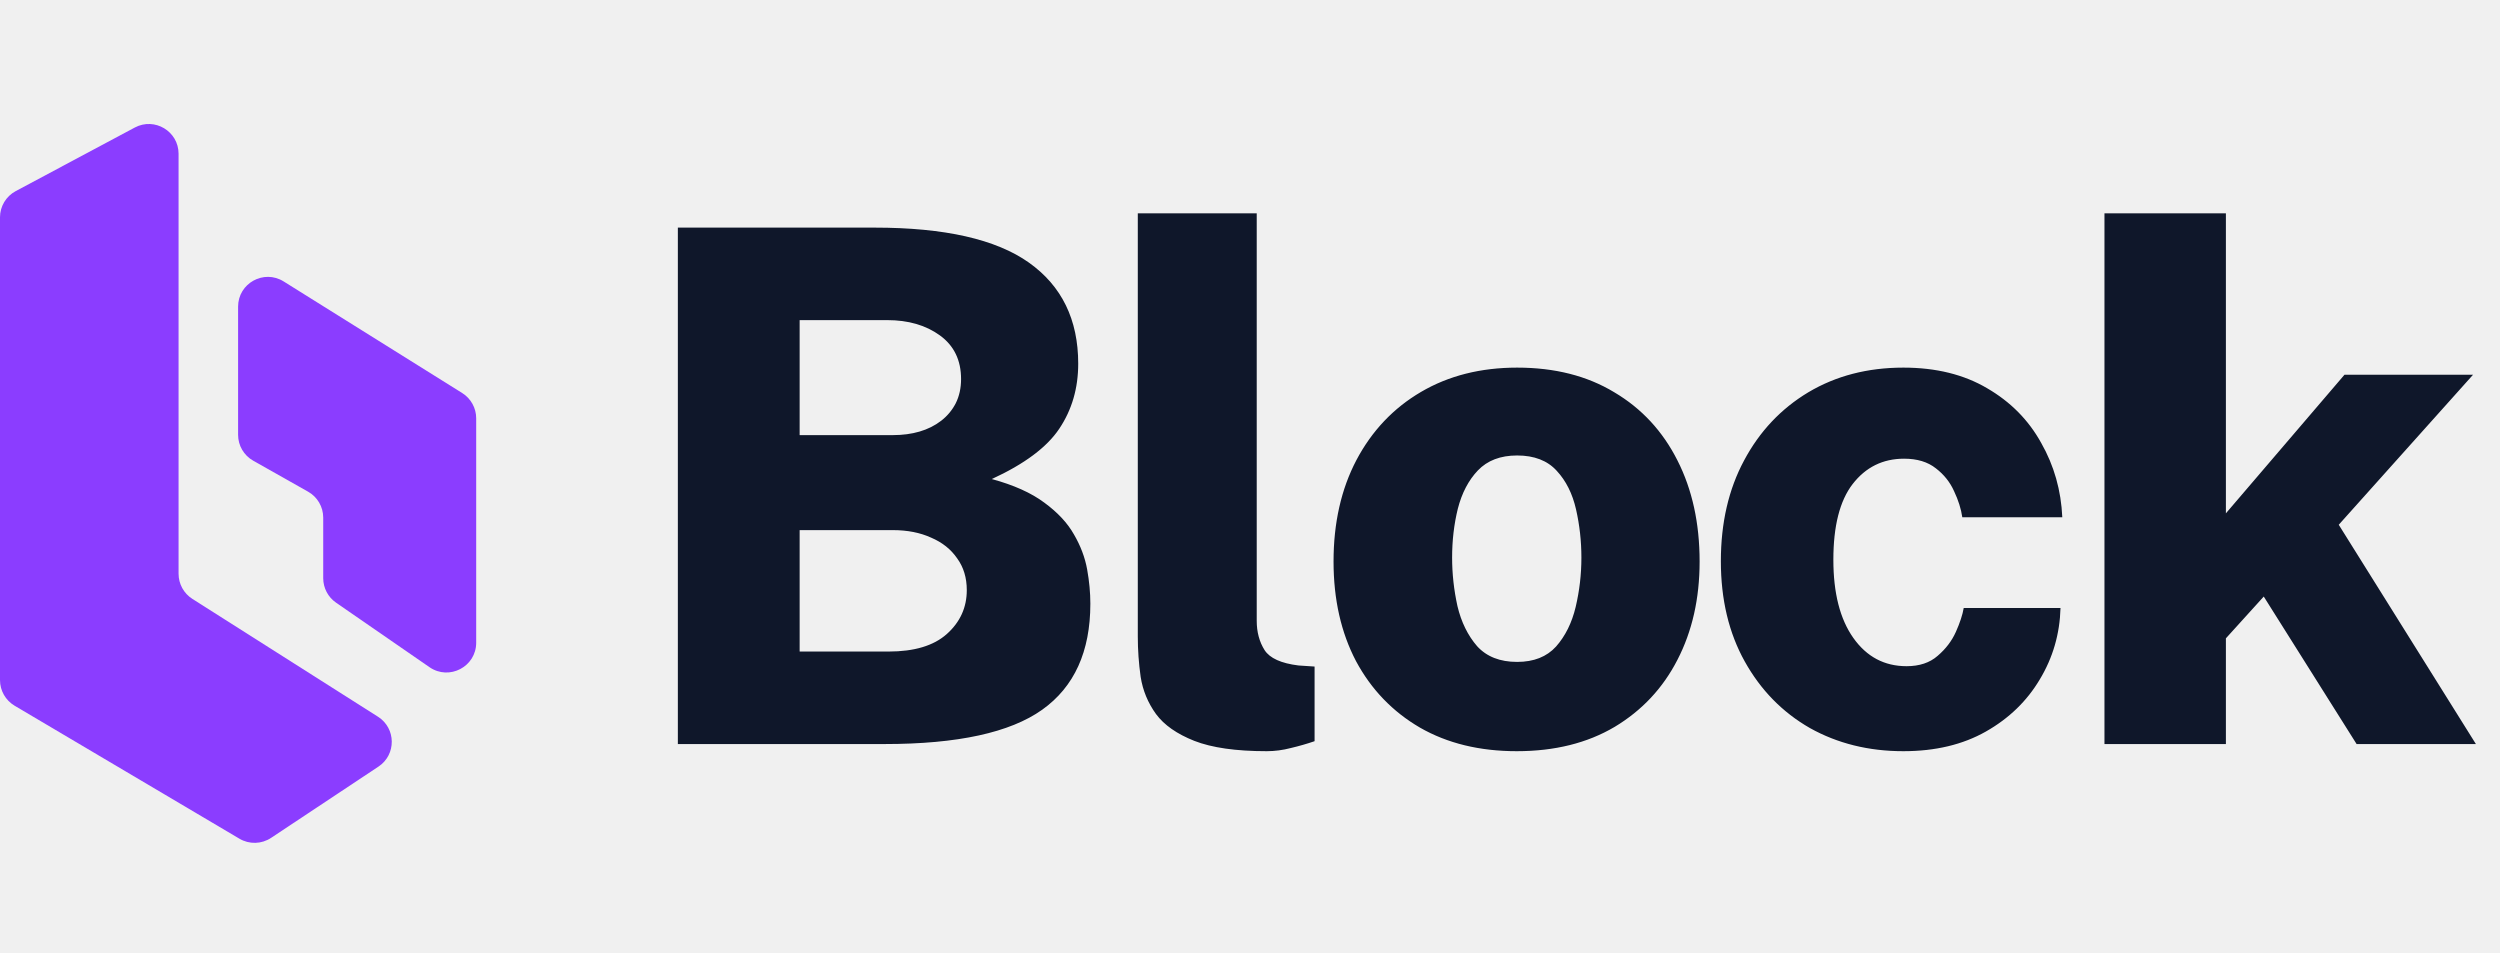
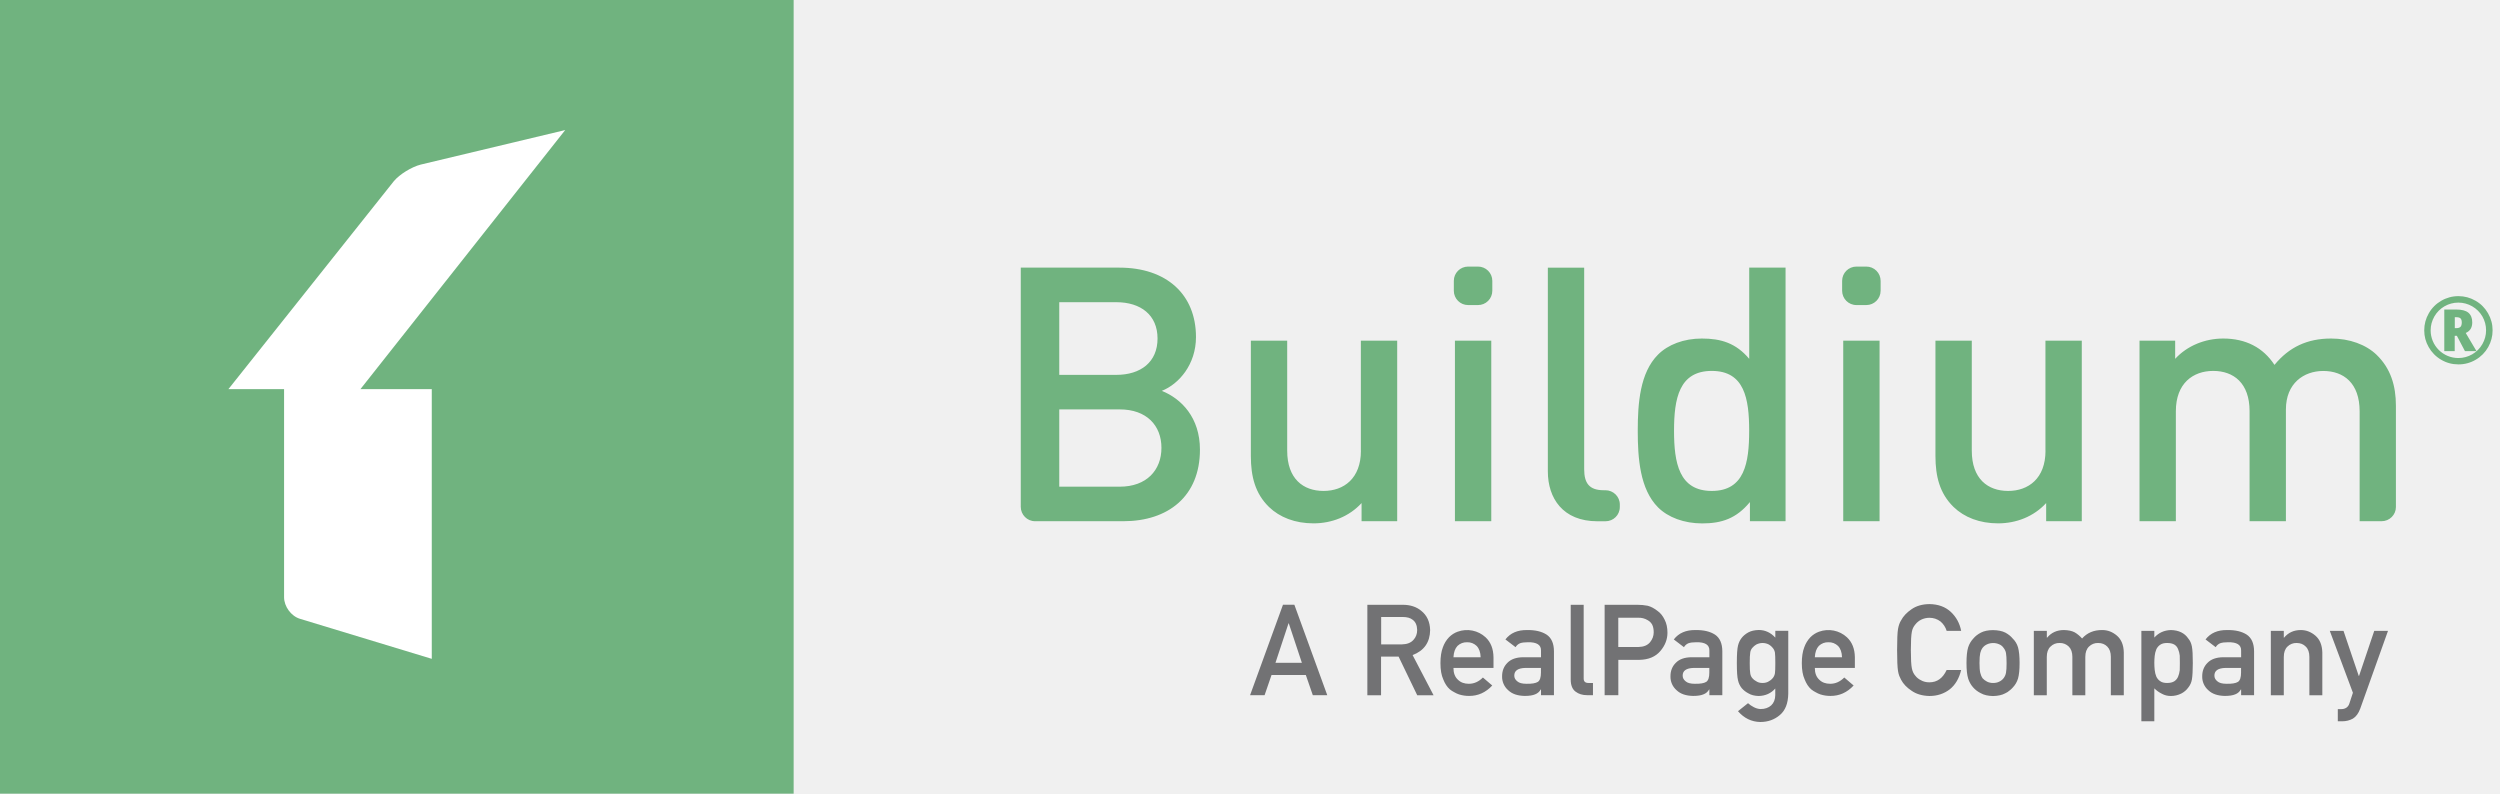
- <svg xmlns="http://www.w3.org/2000/svg" width="84" height="32" viewBox="0 0 84 32" fill="none">
-   <path d="M4.529 4.285L0.529 6.421C0.203 6.595 0 6.934 0 7.303V22.852C0 23.205 0.187 23.532 0.491 23.712L8.046 28.181C8.376 28.376 8.789 28.365 9.108 28.153L12.716 25.758C13.32 25.358 13.311 24.469 12.699 24.081L6.464 20.123C6.175 19.939 6 19.621 6 19.278V5.167C6 4.412 5.195 3.93 4.529 4.285Z" fill="#8B3DFF" />
-   <path d="M15.53 13.206L9.53 9.456C8.864 9.04 8 9.519 8 10.304V14.61C8 14.97 8.194 15.303 8.509 15.48L10.351 16.52C10.665 16.697 10.86 17.03 10.86 17.39V19.427C10.86 19.755 11.021 20.063 11.292 20.25L14.432 22.418C15.095 22.875 16 22.401 16 21.595V14.054C16 13.71 15.822 13.389 15.53 13.206Z" fill="#8B3DFF" />
-   <path d="M22.776 25V7.648H29.388C31.74 7.648 33.468 8.04 34.572 8.824C35.676 9.608 36.228 10.74 36.228 12.22C36.228 13.044 36.016 13.772 35.592 14.404C35.176 15.028 34.42 15.592 33.324 16.096C34.06 16.296 34.648 16.56 35.088 16.888C35.536 17.216 35.868 17.572 36.084 17.956C36.308 18.34 36.456 18.732 36.528 19.132C36.6 19.532 36.636 19.916 36.636 20.284C36.636 21.892 36.096 23.08 35.016 23.848C33.936 24.616 32.172 25 29.724 25H22.776ZM26.868 21.892H29.856C30.72 21.892 31.372 21.696 31.812 21.304C32.26 20.904 32.484 20.412 32.484 19.828C32.484 19.412 32.376 19.056 32.16 18.76C31.952 18.456 31.66 18.224 31.284 18.064C30.916 17.896 30.488 17.812 30 17.812H26.868V21.892ZM26.868 14.62H30C30.328 14.62 30.628 14.58 30.9 14.5C31.172 14.42 31.412 14.3 31.62 14.14C31.828 13.98 31.992 13.784 32.112 13.552C32.232 13.312 32.292 13.04 32.292 12.736C32.292 12.104 32.056 11.616 31.584 11.272C31.112 10.928 30.52 10.756 29.808 10.756H26.868V14.62ZM42.562 25.24C41.53 25.24 40.718 25.124 40.126 24.892C39.542 24.66 39.114 24.36 38.842 23.992C38.57 23.616 38.398 23.2 38.326 22.744C38.262 22.288 38.23 21.836 38.23 21.388V7.168H42.226V20.86C42.226 21.236 42.314 21.564 42.49 21.844C42.666 22.116 43.046 22.288 43.63 22.36L44.17 22.396V24.904C43.914 24.992 43.65 25.068 43.378 25.132C43.106 25.204 42.834 25.24 42.562 25.24ZM50.963 25.24C49.715 25.24 48.631 24.976 47.711 24.448C46.791 23.912 46.075 23.168 45.563 22.216C45.059 21.256 44.807 20.14 44.807 18.868C44.807 17.572 45.063 16.436 45.575 15.46C46.095 14.476 46.819 13.712 47.747 13.168C48.675 12.624 49.751 12.352 50.975 12.352C52.239 12.352 53.327 12.628 54.239 13.18C55.159 13.724 55.867 14.488 56.363 15.472C56.859 16.448 57.107 17.58 57.107 18.868C57.107 20.108 56.859 21.208 56.363 22.168C55.875 23.12 55.171 23.872 54.251 24.424C53.331 24.968 52.235 25.24 50.963 25.24ZM50.975 22.24C51.535 22.24 51.971 22.068 52.283 21.724C52.595 21.372 52.815 20.928 52.943 20.392C53.071 19.848 53.135 19.296 53.135 18.736C53.135 18.184 53.075 17.644 52.955 17.116C52.835 16.588 52.619 16.156 52.307 15.82C51.995 15.476 51.551 15.304 50.975 15.304C50.415 15.304 49.975 15.472 49.655 15.808C49.343 16.136 49.119 16.564 48.983 17.092C48.855 17.612 48.791 18.16 48.791 18.736C48.791 19.28 48.851 19.824 48.971 20.368C49.099 20.904 49.319 21.352 49.631 21.712C49.951 22.064 50.399 22.24 50.975 22.24ZM63.953 12.352C65.049 12.352 65.989 12.584 66.773 13.048C67.557 13.504 68.161 14.116 68.585 14.884C69.017 15.644 69.253 16.476 69.293 17.38H65.933C65.893 17.1 65.801 16.808 65.657 16.504C65.521 16.2 65.317 15.944 65.045 15.736C64.773 15.52 64.417 15.412 63.977 15.412C63.265 15.412 62.689 15.696 62.249 16.264C61.817 16.824 61.601 17.672 61.601 18.808C61.601 19.928 61.825 20.804 62.273 21.436C62.721 22.068 63.317 22.384 64.061 22.384C64.493 22.384 64.841 22.268 65.105 22.036C65.377 21.804 65.581 21.536 65.717 21.232C65.853 20.928 65.941 20.66 65.981 20.428H69.233C69.209 21.3 68.977 22.1 68.537 22.828C68.105 23.556 67.501 24.14 66.725 24.58C65.949 25.02 65.025 25.24 63.953 25.24C62.785 25.24 61.737 24.98 60.809 24.46C59.889 23.932 59.161 23.188 58.625 22.228C58.089 21.268 57.821 20.144 57.821 18.856C57.821 17.568 58.081 16.44 58.601 15.472C59.121 14.496 59.841 13.732 60.761 13.18C61.689 12.628 62.753 12.352 63.953 12.352ZM83.19 25H79.182L76.062 20.044L74.79 21.448V25H70.71V7.168H74.79V17.248L78.774 12.592H83.094L78.582 17.632L83.19 25Z" fill="#0F172A" />
+ <svg xmlns="http://www.w3.org/2000/svg" width="189" height="60" fill="none">
+   <path d="M98.72 51.028h-2.592l-.525 1.528h-1.097l2.487-6.838h.861l2.487 6.838h-1.093l-.528-1.528zm-.297-.918-.991-2.987h-.02l-.988 2.987h2zM103.376 45.722h2.669c.569 0 1.032.15 1.394.45.435.342.662.83.679 1.46-.013.93-.456 1.56-1.325 1.893l1.585 3.035h-1.236l-1.409-2.922h-1.325v2.922h-1.036v-6.838h.004zm1.036 2.994h1.568c.386-.008.679-.118.874-.337.191-.203.284-.455.284-.752-.008-.357-.122-.613-.341-.772-.175-.142-.427-.211-.76-.211h-1.621v2.072h-.004zM109.881 50.496c0 .39.114.686.337.89.207.207.484.308.825.308.398 0 .752-.158 1.064-.475l.707.605c-.495.532-1.08.793-1.755.788-.256 0-.508-.036-.752-.113a1.891 1.891 0 0 1-.357-.163 1.855 1.855 0 0 1-.341-.22c-.208-.182-.374-.434-.5-.759-.142-.313-.211-.72-.211-1.219 0-.48.061-.882.182-1.198a2.13 2.13 0 0 1 .468-.768c.195-.191.41-.33.65-.415a2.07 2.07 0 0 1 2.113.423c.39.365.589.87.597 1.511v.805h-3.027zm2.056-.809c-.012-.378-.114-.662-.305-.857a.99.99 0 0 0-.723-.276.994.994 0 0 0-.723.276c-.183.195-.285.48-.305.857h2.056zM116.5 52.125h-.021a.798.798 0 0 1-.422.366c-.187.08-.447.121-.78.121-.545-.008-.963-.15-1.256-.43a1.35 1.35 0 0 1-.463-1.057c0-.41.134-.747.402-1.015.268-.277.662-.415 1.182-.423h1.358v-.512c.008-.426-.326-.638-1-.621-.244 0-.435.024-.577.073a.691.691 0 0 0-.345.3l-.768-.585c.374-.487.922-.723 1.645-.71.614-.009 1.101.109 1.467.345.366.243.553.662.557 1.255v3.324h-.979v-.431zm0-1.63h-1.175c-.568.013-.849.208-.845.586 0 .166.073.304.22.422.142.13.373.191.698.191.411.008.699-.04.866-.146.154-.102.231-.337.231-.703v-.35h.005zM118.746 45.722h.98V51.3c0 .224.121.333.365.333h.337v.923h-.434c-.358 0-.65-.09-.882-.269-.244-.182-.366-.487-.366-.914v-5.651zM121.31 45.722h2.475c.268 0 .528.024.78.073.252.065.503.199.759.402.216.154.39.374.525.658.142.276.211.602.211.975 0 .508-.179.967-.532 1.382-.366.438-.902.662-1.605.674h-1.577v2.67h-1.036v-6.834zm1.036 3.19h1.532c.386-.01.674-.127.865-.358.183-.224.277-.476.277-.752 0-.228-.037-.419-.114-.577a.838.838 0 0 0-.329-.333 1.282 1.282 0 0 0-.74-.191h-1.495v2.21h.004zM129.229 52.125h-.02a.804.804 0 0 1-.423.366c-.187.08-.447.121-.78.121-.544-.008-.963-.15-1.255-.43a1.35 1.35 0 0 1-.464-1.057c0-.41.134-.747.403-1.015.268-.277.662-.415 1.182-.423h1.357v-.512c.008-.426-.325-.638-1-.621-.243 0-.434.024-.576.073a.69.69 0 0 0-.346.3l-.768-.585c.374-.487.923-.723 1.646-.71.613-.009 1.101.109 1.467.345.365.243.552.662.556 1.255v3.324h-.979v-.431zm0-1.63h-1.174c-.569.013-.849.208-.845.586 0 .166.073.304.219.422.142.13.374.191.699.191.41.008.699-.04.865-.146.155-.102.232-.337.232-.703v-.35h.004zM134.214 52.048c-.321.365-.739.556-1.255.569-.317-.009-.577-.074-.788-.204a1.66 1.66 0 0 1-.5-.394 1.437 1.437 0 0 1-.276-.585c-.061-.227-.09-.662-.09-1.304 0-.654.029-1.097.09-1.329.056-.227.15-.418.276-.577.118-.154.284-.292.5-.414.211-.114.471-.175.788-.183.483 0 .902.191 1.255.577v-.516h.979v4.754c-.012.731-.223 1.267-.633 1.613-.415.353-.906.528-1.483.528-.659-.012-1.223-.284-1.686-.817l.759-.605c.126.114.268.215.431.297.167.089.337.138.516.146.333 0 .601-.094.804-.276.2-.187.305-.447.309-.78v-.5h.004zm-1.934-1.918c0 .374.012.63.037.768.02.146.073.268.154.365a.89.89 0 0 0 .301.24c.13.09.288.13.479.13s.35-.044.48-.13a.932.932 0 0 0 .292-.24.794.794 0 0 0 .163-.365c.02-.142.028-.398.028-.768 0-.378-.008-.642-.028-.788a.745.745 0 0 0-.163-.358 1.028 1.028 0 0 0-.292-.256 1.058 1.058 0 0 0-.48-.118 1.054 1.054 0 0 0-.479.118 1.16 1.16 0 0 0-.301.256.656.656 0 0 0-.154.358c-.025.146-.037.41-.037.788zM137.201 50.496c0 .39.113.686.337.89.207.207.483.308.825.308.398 0 .751-.158 1.064-.475l.707.605c-.495.532-1.081.793-1.755.788-.256 0-.508-.036-.752-.113a1.863 1.863 0 0 1-.357-.163 1.897 1.897 0 0 1-.342-.22c-.207-.182-.373-.434-.499-.759-.142-.313-.212-.72-.212-1.219 0-.48.061-.882.183-1.198a2.13 2.13 0 0 1 .468-.768c.195-.191.41-.33.65-.415a2.07 2.07 0 0 1 2.112.423c.39.365.59.87.598 1.511v.805h-3.027zm2.056-.809c-.013-.378-.114-.662-.305-.857a.99.99 0 0 0-.723-.276.991.991 0 0 0-.724.276c-.182.195-.284.48-.304.857h2.056zM148.264 50.646c-.15.634-.434 1.121-.857 1.463-.435.337-.951.508-1.544.508-.536-.013-.987-.143-1.345-.395-.366-.24-.63-.52-.796-.833-.049-.101-.094-.203-.138-.296a1.988 1.988 0 0 1-.094-.366c-.045-.276-.069-.804-.069-1.584 0-.793.024-1.325.069-1.593.049-.268.126-.488.232-.65.166-.317.43-.597.796-.845.362-.252.809-.378 1.345-.386.658.008 1.199.203 1.613.585.414.386.679.87.788 1.438h-1.097a1.492 1.492 0 0 0-.459-.703 1.349 1.349 0 0 0-.845-.284 1.428 1.428 0 0 0-.63.146 1.273 1.273 0 0 0-.43.354 1.14 1.14 0 0 0-.269.568c-.048.244-.073.703-.073 1.374 0 .67.025 1.125.073 1.365.045.236.134.43.269.577.109.142.251.256.43.341.175.102.386.154.63.154.581 0 1.016-.312 1.304-.934h1.097v-.004zM148.667 50.122c0-.512.04-.906.125-1.182a1.75 1.75 0 0 1 .403-.679c.134-.163.321-.309.56-.435.236-.122.541-.187.915-.19.386.007.694.068.934.19.236.13.414.272.545.435.195.183.333.41.414.678.077.277.118.67.118 1.183 0 .512-.041.902-.118 1.174-.081.268-.219.5-.414.699a1.336 1.336 0 0 1-.232.211 1.122 1.122 0 0 1-.313.203c-.236.134-.548.203-.934.212-.374-.009-.679-.078-.915-.212a1.834 1.834 0 0 1-.963-1.113c-.085-.272-.125-.662-.125-1.174zm3.031.008c0-.345-.017-.601-.045-.76a.893.893 0 0 0-.191-.402.716.716 0 0 0-.317-.256 1.067 1.067 0 0 0-.467-.098c-.167 0-.317.033-.459.098a.901.901 0 0 0-.33.256 1.099 1.099 0 0 0-.182.402c-.037.159-.057.41-.057.752 0 .337.02.585.057.74.036.158.097.3.182.422.086.093.195.175.33.248.142.069.292.101.459.101.178 0 .333-.032.467-.101a.89.89 0 0 0 .317-.248.945.945 0 0 0 .191-.423c.032-.158.045-.402.045-.731zM153.761 47.692h.98v.516h.02c.321-.386.744-.577 1.272-.577.337.008.609.065.816.175.204.122.39.276.557.463.382-.43.894-.646 1.532-.638.402 0 .772.142 1.105.427.333.288.504.71.516 1.267v3.235h-.979v-2.897c0-.342-.09-.602-.268-.78-.179-.183-.407-.273-.691-.273a.934.934 0 0 0-.695.273c-.183.178-.276.438-.276.78v2.897h-.979v-2.897c0-.342-.09-.602-.269-.78a.938.938 0 0 0-.694-.273.924.924 0 0 0-.691.273c-.187.178-.28.438-.28.78v2.897h-.98v-4.868h.004zM161.888 47.692h.979v.508c.325-.362.743-.553 1.255-.569.597.016 1.032.228 1.309.638.134.154.227.354.276.605.049.248.069.667.069 1.256 0 .577-.025.987-.069 1.24a1.32 1.32 0 0 1-.276.613 1.474 1.474 0 0 1-.529.45 1.75 1.75 0 0 1-.78.184c-.252 0-.475-.053-.67-.163a2.119 2.119 0 0 1-.585-.414v2.49h-.979v-6.838zm1.942 3.941c.231 0 .414-.044.548-.13a.756.756 0 0 0 .285-.345c.061-.146.105-.309.126-.488.008-.174.008-.353.008-.54 0-.195-.004-.382-.008-.569a1.735 1.735 0 0 0-.126-.487.682.682 0 0 0-.285-.346c-.134-.077-.317-.118-.548-.118-.22 0-.394.045-.52.135a.821.821 0 0 0-.297.357 1.788 1.788 0 0 0-.118.48 5.04 5.04 0 0 0 0 1.064c.021.183.057.345.118.492a.817.817 0 0 0 .297.357c.126.094.3.138.52.138zM169.429 52.125h-.021a.798.798 0 0 1-.422.366c-.187.08-.447.121-.78.121-.545-.008-.963-.15-1.256-.43a1.35 1.35 0 0 1-.463-1.057c0-.41.134-.747.402-1.015.268-.277.662-.415 1.182-.423h1.358v-.512c.008-.426-.325-.638-1-.621-.244 0-.435.024-.577.073a.691.691 0 0 0-.345.3l-.768-.585c.374-.487.922-.723 1.645-.71.614-.009 1.101.109 1.467.345.366.243.553.662.557 1.255v3.324h-.979v-.431zm0-1.63h-1.175c-.569.013-.849.208-.845.586 0 .166.073.304.22.422.142.13.373.191.698.191.411.008.699-.04.866-.146.154-.102.231-.337.231-.703v-.35h.005zM171.675 47.692h.98v.516h.02c.321-.386.743-.577 1.268-.577.402 0 .772.142 1.105.427.333.288.504.71.52 1.267v3.235h-.979v-2.897c0-.342-.09-.602-.273-.78-.178-.183-.406-.273-.69-.273a.934.934 0 0 0-.695.273c-.183.178-.276.438-.276.78v2.897h-.98v-4.868zM176.132 47.692h1.037l1.153 3.409h.021l1.15-3.409h1.04l-2.097 5.875c-.134.366-.321.618-.556.76-.24.134-.512.203-.817.203h-.325v-.922h.284c.13 0 .248-.033.358-.102a.576.576 0 0 0 .231-.317l.269-.816-1.748-4.68z" fill="#727274" />
+   <path d="M183.272 24.972c0-.458.114-.887.345-1.288a2.54 2.54 0 0 1 .943-.947 2.56 2.56 0 0 1 1.296-.349c.459 0 .887.114 1.288.345.402.227.716.545.947.943.232.402.349.834.349 1.296 0 .45-.11.875-.333 1.27a2.54 2.54 0 0 1-.936.95 2.522 2.522 0 0 1-1.315.356c-.474 0-.909-.117-1.311-.356a2.54 2.54 0 0 1-.936-.95 2.501 2.501 0 0 1-.337-1.27zm.485 0a2.09 2.09 0 0 0 2.095 2.095 2.086 2.086 0 0 0 1.815-1.05c.186-.325.28-.674.28-1.045a2.08 2.08 0 0 0-1.049-1.815 2.08 2.08 0 0 0-1.046-.28 2.082 2.082 0 0 0-1.815 1.05c-.185.325-.28.674-.28 1.045zm3.145-.599c0 .39-.163.656-.493.8l.815 1.375h-.872l-.613-1.163h-.163v1.16h-.788V23.4h.905c.413 0 .72.08.913.238.197.163.296.41.296.735zm-1.323.436h.107c.151 0 .257-.034.325-.098.065-.065.099-.175.099-.326 0-.148-.03-.254-.095-.315-.064-.06-.174-.09-.333-.09h-.099v.83h-.004zM112.74 25.753h-2.747v13.65h2.747v-13.65zM111.736 20.153h-.743c-.599 0-1.084.48-1.084 1.083v.743c0 .599.482 1.084 1.084 1.084h.743a1.08 1.08 0 0 0 1.083-1.084v-.743a1.08 1.08 0 0 0-1.083-1.083zM87.832 29.549c1.292-.512 2.584-1.993 2.584-4.066 0-3.231-2.235-5.25-5.79-5.25H77.17v18.083c0 .599.485 1.088 1.08 1.088h6.676c3.391 0 5.79-1.883 5.79-5.41 0-2.426-1.402-3.85-2.884-4.445zm-7.752-6.703h4.308c1.857 0 3.122.97 3.122 2.747s-1.265 2.747-3.122 2.747H80.08v-5.494zm4.577 13.947H80.08v-5.842h4.577c2.02 0 3.148 1.212 3.148 2.906 0 1.693-1.129 2.936-3.148 2.936zM102.885 34.073c0 2.099-1.292 3.042-2.826 3.042-1.535 0-2.747-.917-2.747-3.042v-8.32h-2.747v8.725c0 1.535.322 2.827 1.371 3.85.807.78 1.967 1.238 3.365 1.238 1.371 0 2.694-.511 3.633-1.534v1.372h2.694V25.752h-2.747v8.32h.004zM154.64 34.073c0 2.099-1.292 3.042-2.826 3.042-1.535 0-2.747-.917-2.747-3.042v-8.32h-2.747v8.725c0 1.535.322 2.827 1.371 3.85.807.78 1.967 1.238 3.365 1.238 1.371 0 2.694-.511 3.633-1.534v1.372h2.694V25.752h-2.747v8.32h.004zM179.68 26.832c-.807-.78-2.046-1.239-3.448-1.239-1.803 0-3.178.648-4.281 1.993-.86-1.318-2.182-1.993-3.876-1.993-1.371 0-2.72.538-3.633 1.535v-1.372h-2.694v13.648h2.747v-8.32c0-2.1 1.292-3.043 2.826-3.043 1.535 0 2.747.917 2.747 3.042v8.32h2.747v-8.452c0-1.967 1.345-2.906 2.826-2.906 1.535 0 2.747.917 2.747 3.042v8.317h1.66c.598 0 1.083-.482 1.083-1.069v-7.653c0-1.535-.401-2.827-1.451-3.85zM141.091 20.153h-.742c-.599 0-1.084.48-1.084 1.083v.743c0 .599.481 1.084 1.084 1.084h.742c.599 0 1.084-.482 1.084-1.084v-.743a1.08 1.08 0 0 0-1.084-1.083zM132.241 27.128c-.997-1.186-2.126-1.535-3.581-1.535-1.371 0-2.557.459-3.311 1.213-1.372 1.371-1.535 3.69-1.535 5.763 0 2.072.163 4.413 1.535 5.789.754.754 1.966 1.212 3.338 1.212 1.481 0 2.584-.375 3.607-1.614v1.448h2.694V20.232h-2.747v6.896zm-2.831 9.987c-2.477 0-2.853-2.125-2.853-4.55s.379-4.524 2.853-4.524 2.827 2.099 2.827 4.524-.349 4.55-2.827 4.55zM142.095 25.753h-2.747v13.65h2.747v-13.65zM121.374 37.062h-.128c-1.103 0-1.482-.538-1.482-1.587V20.236h-2.747v15.402c0 2.019 1.129 3.77 3.744 3.77h.613c.599 0 1.084-.474 1.084-1.077v-.193c0-.595-.493-1.076-1.084-1.076zM60 0H0v60h60V0z" fill="#70B37F" />
+   <path d="m42.73 9.832-10.92 2.61c-.677.17-1.602.732-2.038 1.258L17.27 29.416h4.206v15.735c0 .694.526 1.429 1.208 1.633l9.958 3.024V29.416h-5.392L42.73 9.832z" fill="#fff" />
</svg>
